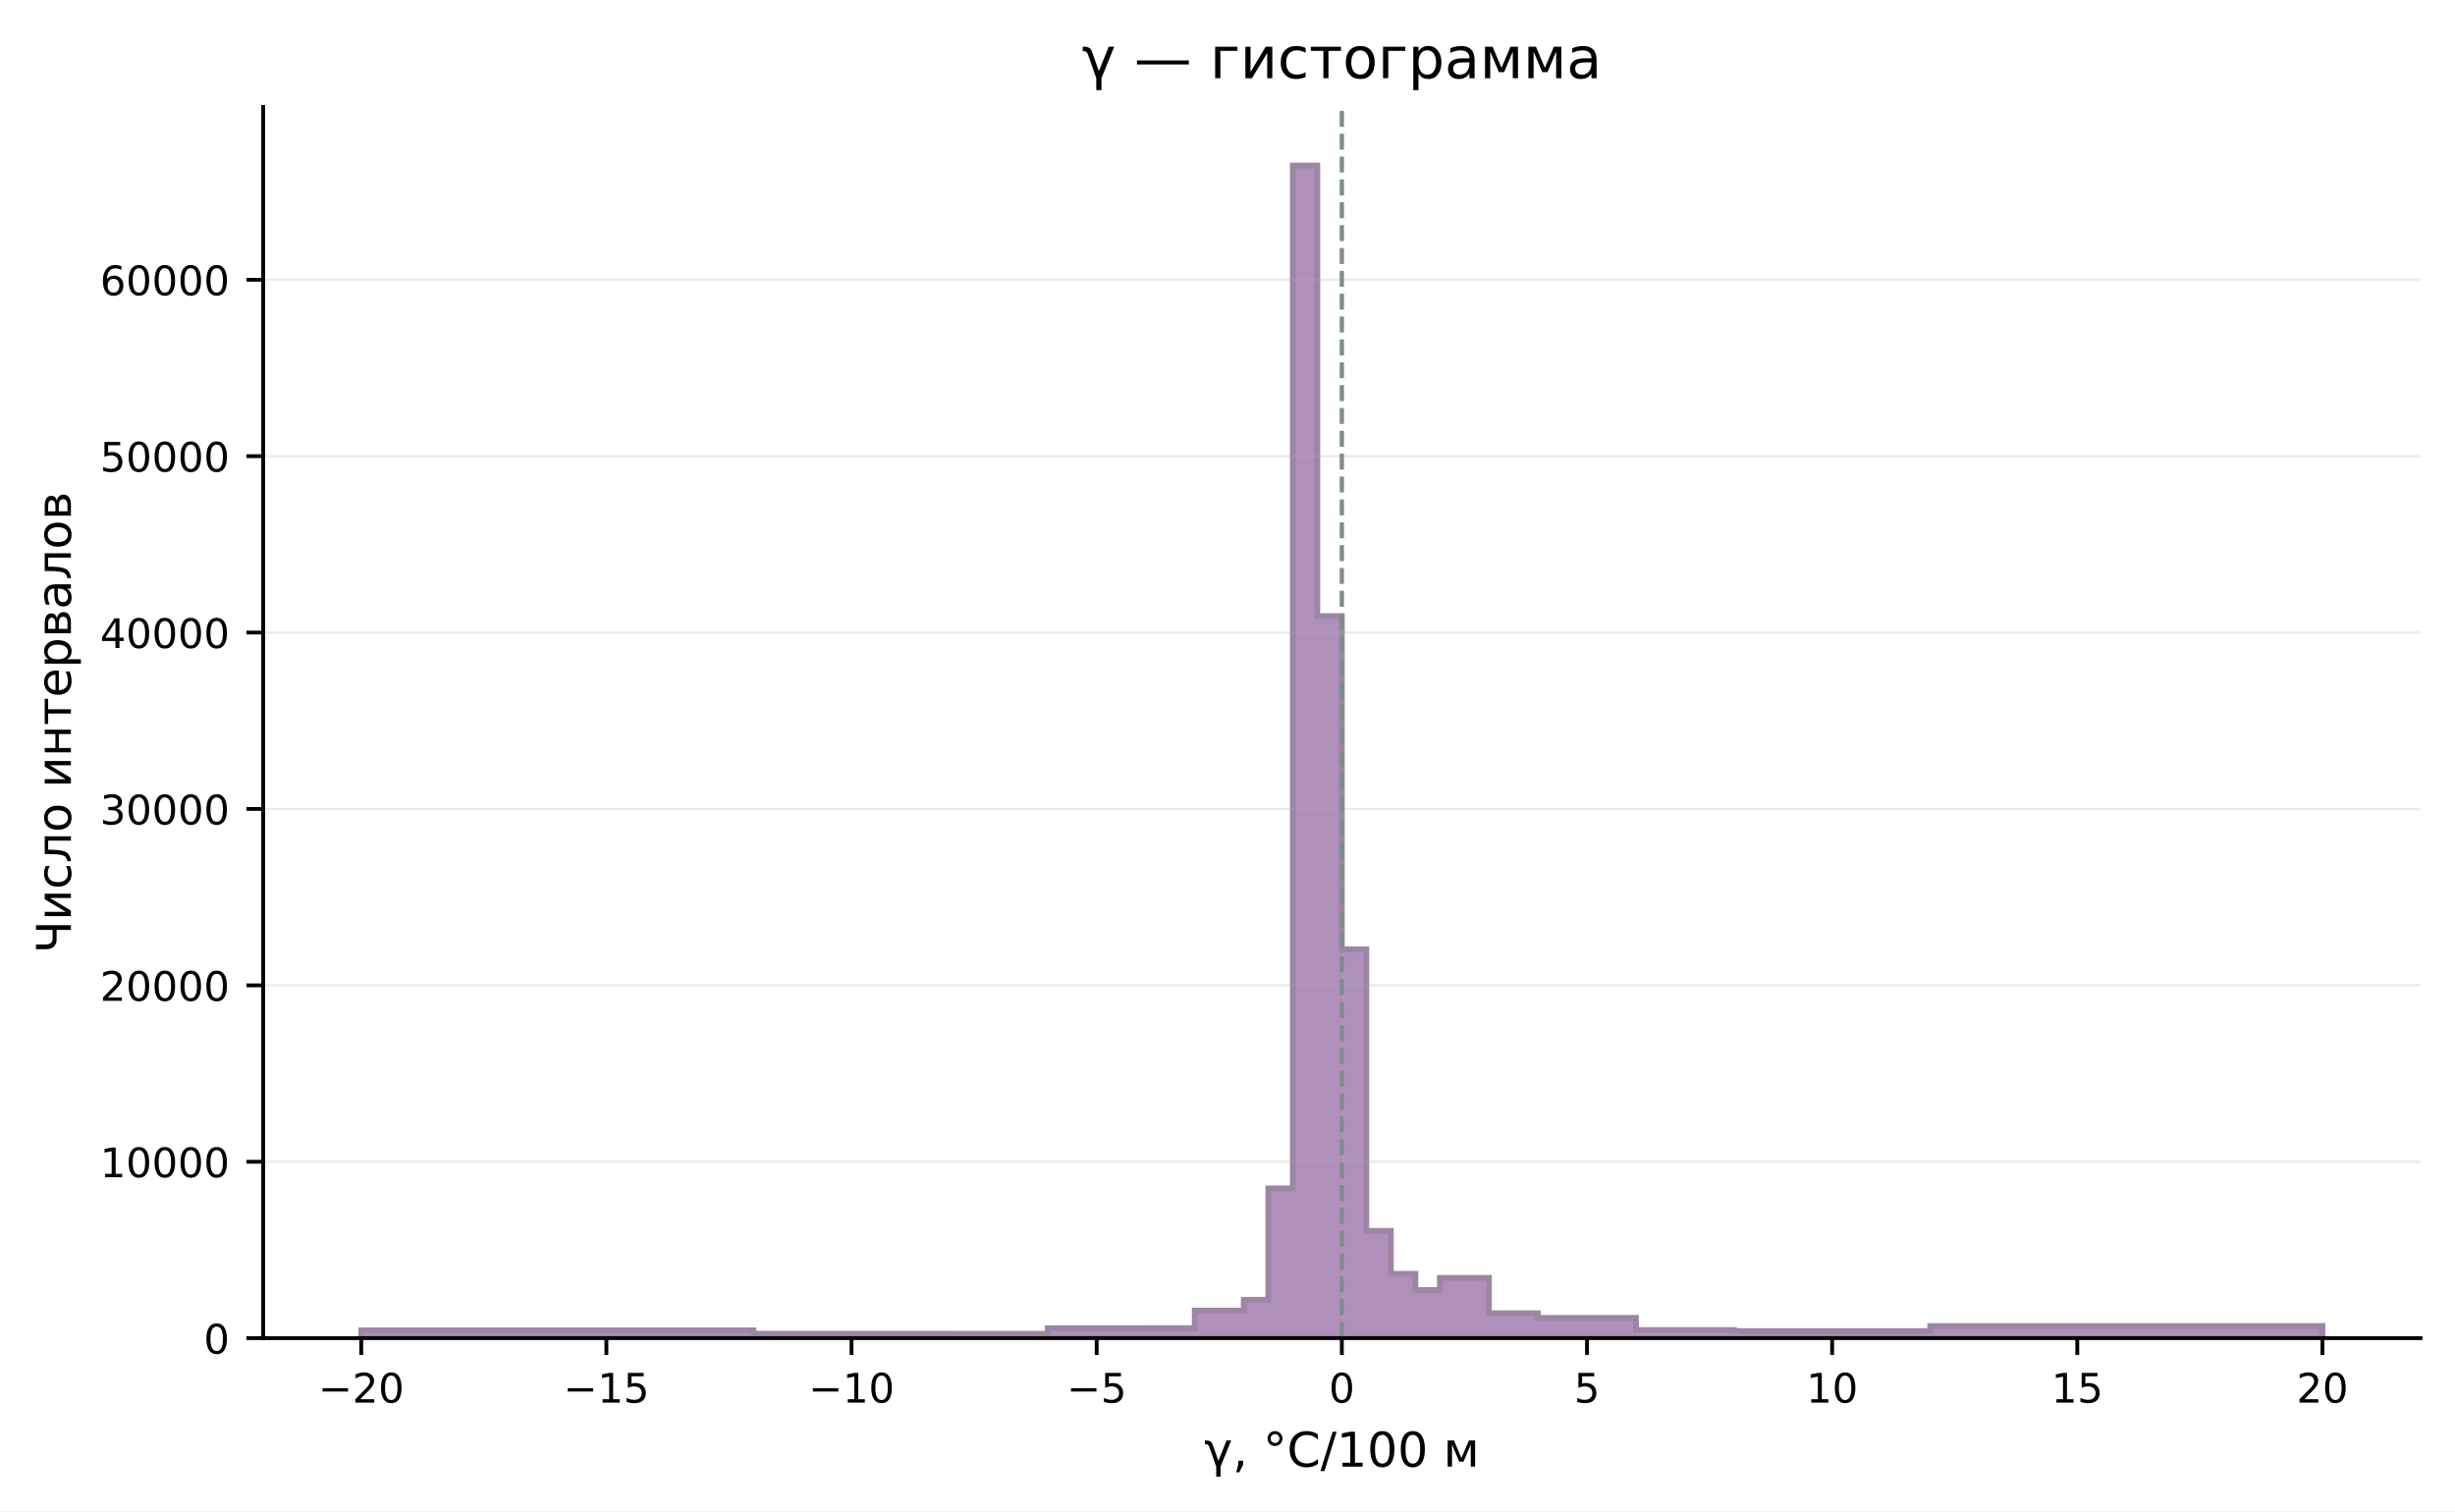
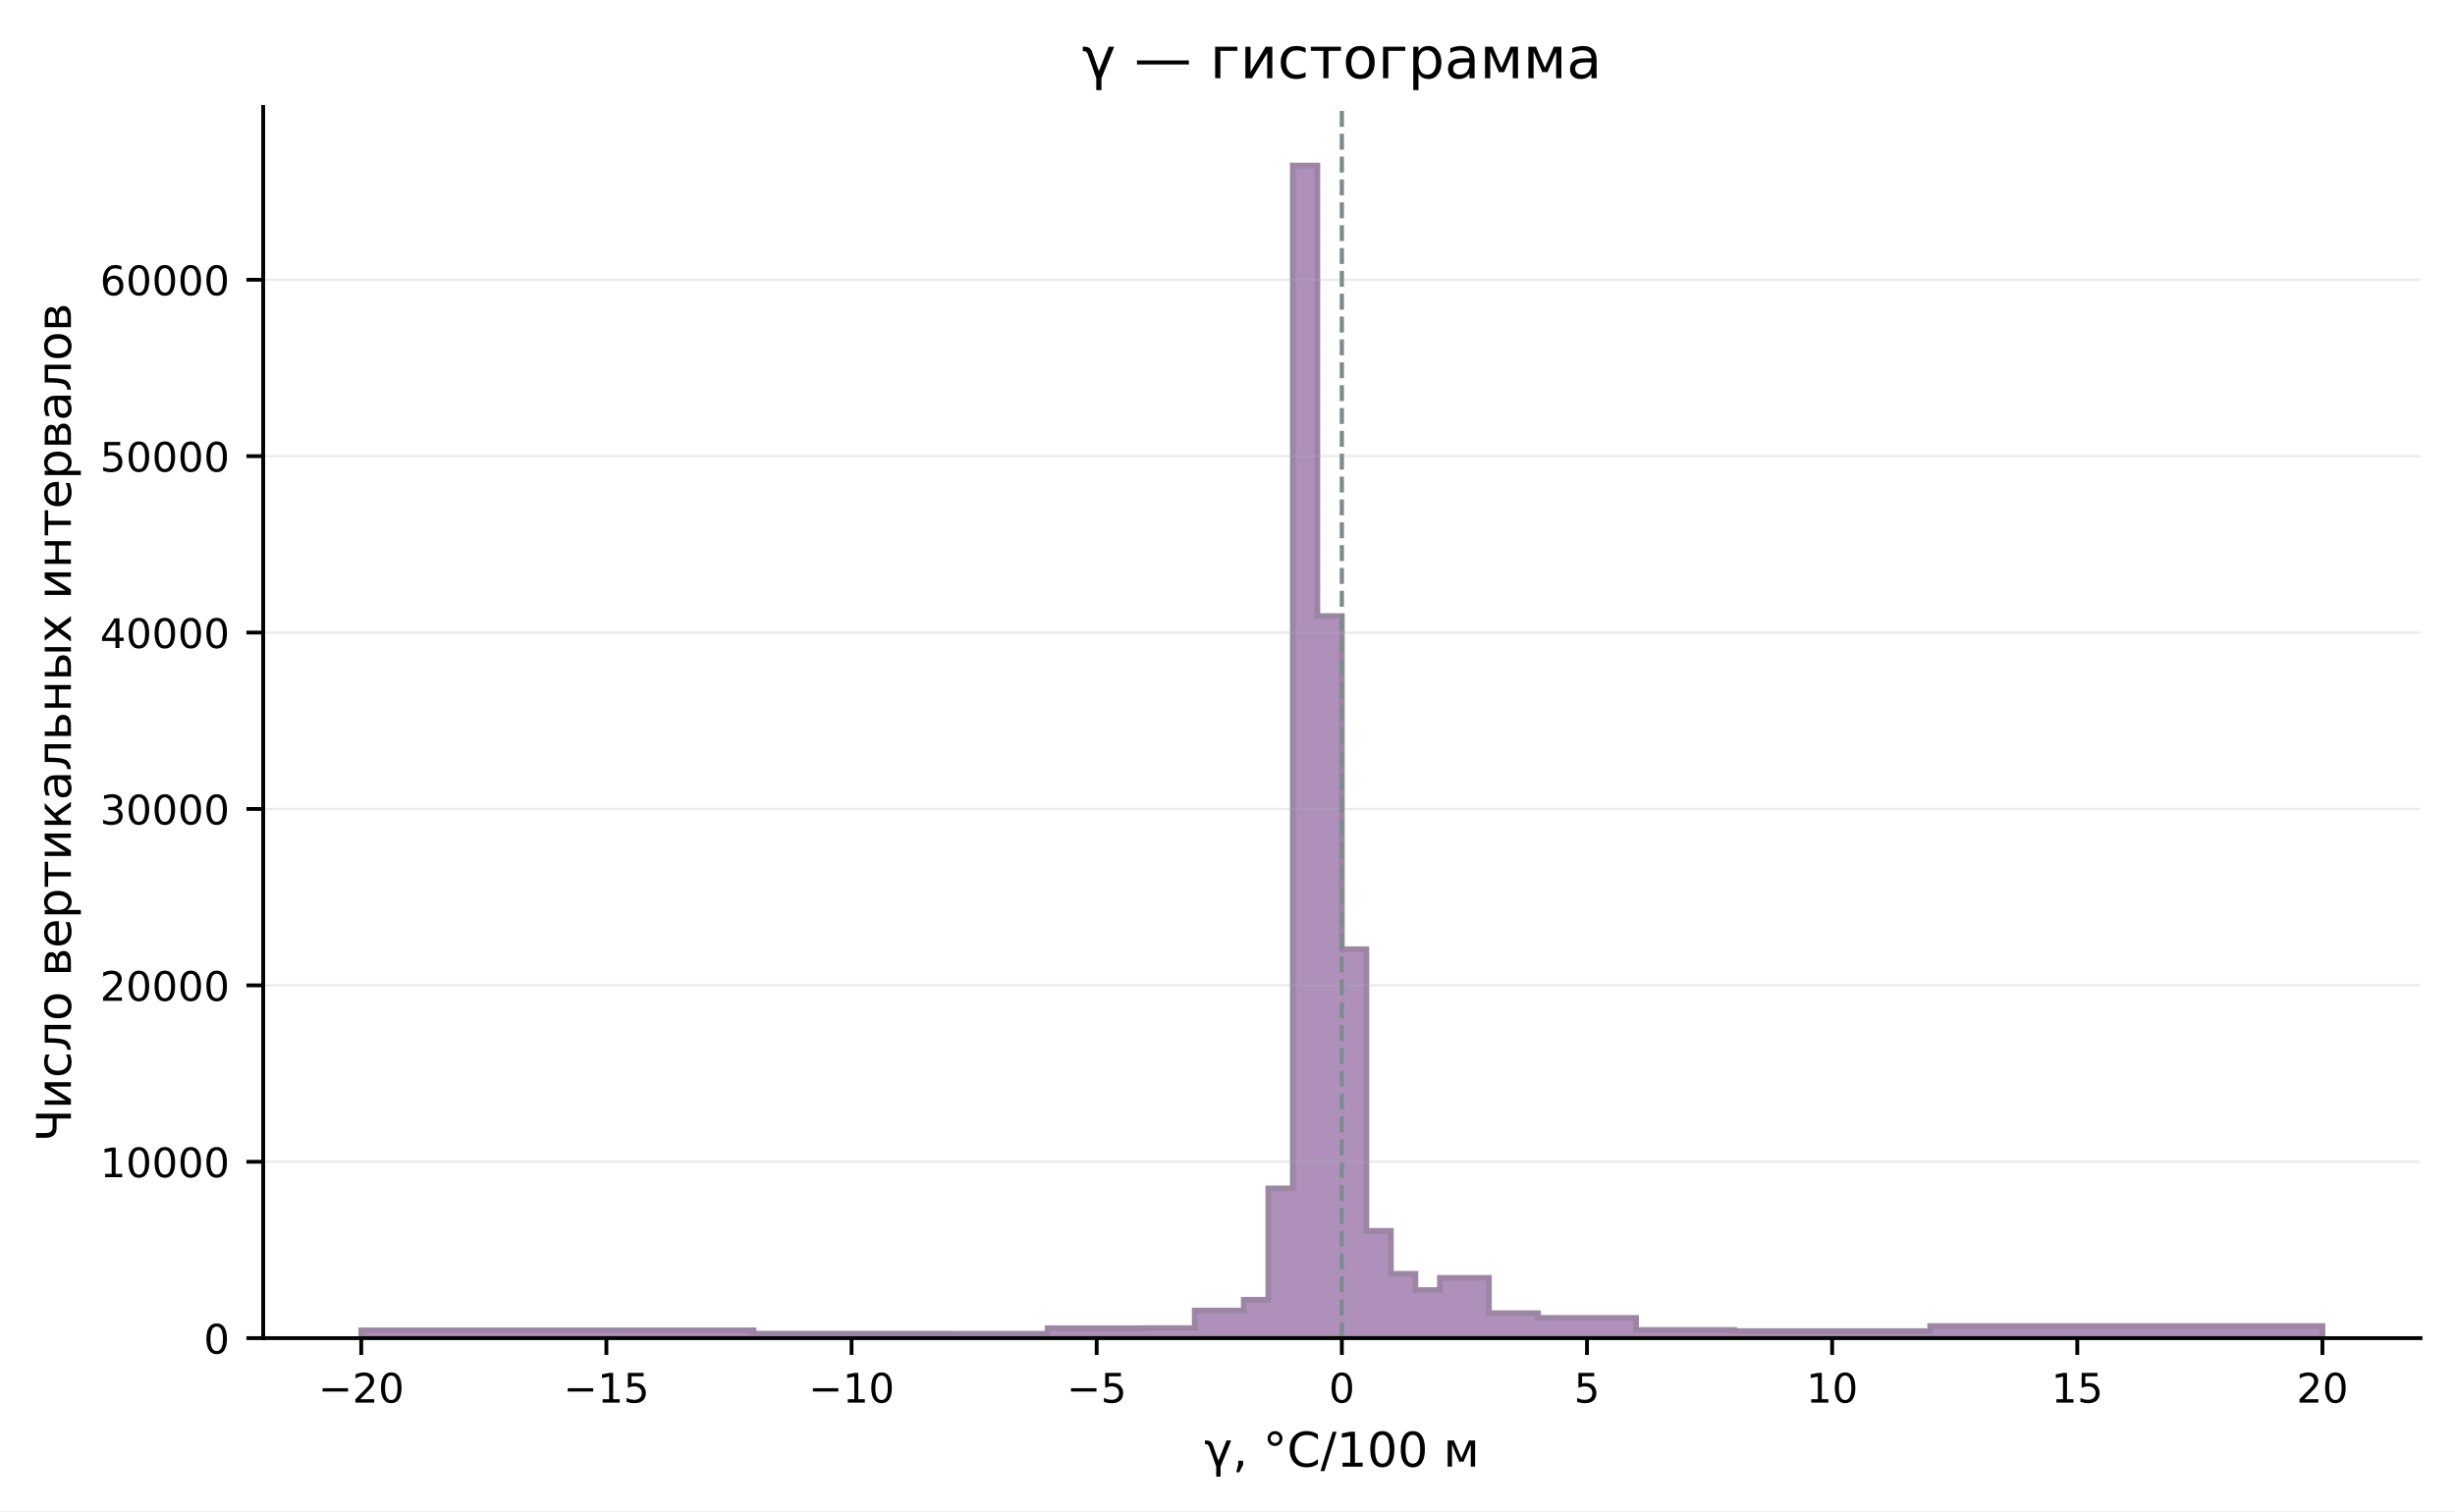
<svg xmlns="http://www.w3.org/2000/svg" xmlns:xlink="http://www.w3.org/1999/xlink" width="512.279pt" height="315.383pt" viewBox="0 0 512.279 315.383" version="1.1">
  <defs>
    <style type="text/css">*{stroke-linejoin: round; stroke-linecap: butt}</style>
  </defs>
  <g id="figure_1">
    <g id="patch_1">
      <path d="M 0 315.383  L 512.279 315.383  L 512.279 0  L 0 0  z " style="fill: #ffffff" />
    </g>
    <g id="axes_1">
      <g id="patch_2">
        <path d="M 54.919 279.278  L 505.079 279.278  L 505.079 22.318  L 54.919 22.318  z " style="fill: #ffffff" />
      </g>
      <g id="patch_3">
-         <path d="M 75.381 279.278  L 75.381 277.651  L 157.228 277.651  L 157.228 278.347  L 198.151 278.347  L 198.151 278.369  L 218.613 278.369  L 218.613 277.209  L 239.075 277.209  L 239.075 277.187  L 249.306 277.187  L 249.306 273.516  L 259.537 273.516  L 259.537 271.271  L 264.652 271.271  L 264.652 248.029  L 269.768 248.029  L 269.768 34.554  L 274.883 34.554  L 274.883 128.581  L 279.999 128.581  L 279.999 198.111  L 285.114 198.111  L 285.114 256.898  L 290.23 256.898  L 290.23 265.855  L 295.345 265.855  L 295.345 269.242  L 300.461 269.242  L 300.461 266.698  L 310.691 266.698  L 310.691 274.076  L 320.922 274.076  L 320.922 275.055  L 341.384 275.055  L 341.384 277.581  L 361.846 277.581  L 361.846 277.806  L 402.77 277.806  L 402.77 276.749  L 484.617 276.749  L 484.617 279.278  L 402.77 279.278  L 402.77 279.278  L 361.846 279.278  L 361.846 279.278  L 341.384 279.278  L 341.384 279.278  L 320.922 279.278  L 320.922 279.278  L 310.691 279.278  L 310.691 279.278  L 300.461 279.278  L 300.461 279.278  L 295.345 279.278  L 295.345 279.278  L 290.23 279.278  L 290.23 279.278  L 285.114 279.278  L 285.114 279.278  L 279.999 279.278  L 279.999 279.278  L 274.883 279.278  L 274.883 279.278  L 269.768 279.278  L 269.768 279.278  L 264.652 279.278  L 264.652 279.278  L 259.537 279.278  L 259.537 279.278  L 249.306 279.278  L 249.306 279.278  L 239.075 279.278  L 239.075 279.278  L 218.613 279.278  L 218.613 279.278  L 198.151 279.278  L 198.151 279.278  L 157.228 279.278  L 157.228 279.278  z " clip-path="url(#p75db12854a)" style="fill: #6c3483; opacity: 0.55; stroke: #4a235a; stroke-width: 1.2; stroke-linejoin: miter" />
+         <path d="M 75.381 279.278  L 75.381 277.651  L 157.228 277.651  L 157.228 278.347  L 198.151 278.347  L 198.151 278.369  L 218.613 278.369  L 218.613 277.209  L 239.075 277.209  L 239.075 277.187  L 249.306 277.187  L 249.306 273.516  L 259.537 273.516  L 259.537 271.271  L 264.652 271.271  L 264.652 248.029  L 269.768 248.029  L 269.768 34.554  L 274.883 34.554  L 274.883 128.581  L 279.999 128.581  L 279.999 198.111  L 285.114 198.111  L 285.114 256.898  L 290.23 256.898  L 290.23 265.855  L 295.345 265.855  L 295.345 269.242  L 300.461 269.242  L 300.461 266.698  L 310.691 266.698  L 310.691 274.076  L 320.922 274.076  L 320.922 275.055  L 341.384 275.055  L 341.384 277.581  L 361.846 277.581  L 361.846 277.806  L 402.77 277.806  L 402.77 276.749  L 484.617 276.749  L 484.617 279.278  L 402.77 279.278  L 402.77 279.278  L 361.846 279.278  L 361.846 279.278  L 341.384 279.278  L 341.384 279.278  L 320.922 279.278  L 320.922 279.278  L 310.691 279.278  L 310.691 279.278  L 300.461 279.278  L 300.461 279.278  L 295.345 279.278  L 295.345 279.278  L 290.23 279.278  L 290.23 279.278  L 285.114 279.278  L 285.114 279.278  L 279.999 279.278  L 279.999 279.278  L 274.883 279.278  L 274.883 279.278  L 269.768 279.278  L 269.768 279.278  L 264.652 279.278  L 264.652 279.278  L 259.537 279.278  L 259.537 279.278  L 249.306 279.278  L 249.306 279.278  L 239.075 279.278  L 239.075 279.278  L 218.613 279.278  L 218.613 279.278  L 198.151 279.278  L 198.151 279.278  L 157.228 279.278  L 157.228 279.278  z " clip-path="url(#p9822f572fb)" style="fill: #6c3483; opacity: 0.55; stroke: #4a235a; stroke-width: 1.2; stroke-linejoin: miter" />
      </g>
      <g id="matplotlib.axis_1">
        <g id="xtick_1">
          <g id="line2d_1">
            <defs>
-               <path id="m316370dff9" d="M 0 0  L 0 3.5  " style="stroke: #000000; stroke-width: 0.8" />
+               <path id="m24bdd0ffe6" d="M 0 0  L 0 3.5  " style="stroke: #000000; stroke-width: 0.8" />
            </defs>
            <g>
-               <use xlink:href="#m316370dff9" x="75.381" y="279.278" style="stroke: #000000; stroke-width: 0.8" />
+               <use xlink:href="#m24bdd0ffe6" x="75.381" y="279.278" style="stroke: #000000; stroke-width: 0.8" />
            </g>
          </g>
          <g id="text_1">
            <g transform="translate(66.41108 292.7368) scale(0.085 -0.085)">
              <defs>
                <path id="DejaVuSans-2212" d="M 678 2272  L 4684 2272  L 4684 1741  L 678 1741  L 678 2272  z " transform="scale(0.015625)" />
                <path id="DejaVuSans-32" d="M 1228 531  L 3431 531  L 3431 0  L 469 0  L 469 531  Q 828 903 1448 1529  Q 2069 2156 2228 2338  Q 2531 2678 2651 2914  Q 2772 3150 2772 3378  Q 2772 3750 2511 3984  Q 2250 4219 1831 4219  Q 1534 4219 1204 4116  Q 875 4013 500 3803  L 500 4441  Q 881 4594 1212 4672  Q 1544 4750 1819 4750  Q 2544 4750 2975 4387  Q 3406 4025 3406 3419  Q 3406 3131 3298 2873  Q 3191 2616 2906 2266  Q 2828 2175 2409 1742  Q 1991 1309 1228 531  z " transform="scale(0.015625)" />
                <path id="DejaVuSans-30" d="M 2034 4250  Q 1547 4250 1301 3770  Q 1056 3291 1056 2328  Q 1056 1369 1301 889  Q 1547 409 2034 409  Q 2525 409 2770 889  Q 3016 1369 3016 2328  Q 3016 3291 2770 3770  Q 2525 4250 2034 4250  z M 2034 4750  Q 2819 4750 3233 4129  Q 3647 3509 3647 2328  Q 3647 1150 3233 529  Q 2819 -91 2034 -91  Q 1250 -91 836 529  Q 422 1150 422 2328  Q 422 3509 836 4129  Q 1250 4750 2034 4750  z " transform="scale(0.015625)" />
              </defs>
              <use xlink:href="#DejaVuSans-2212" />
              <use xlink:href="#DejaVuSans-32" transform="translate(83.78906 0)" />
              <use xlink:href="#DejaVuSans-30" transform="translate(147.4121 0)" />
            </g>
          </g>
        </g>
        <g id="xtick_2">
          <g id="line2d_2">
            <g>
-               <use xlink:href="#m316370dff9" x="126.535" y="279.278" style="stroke: #000000; stroke-width: 0.8" />
+               <use xlink:href="#m24bdd0ffe6" x="126.535" y="279.278" style="stroke: #000000; stroke-width: 0.8" />
            </g>
          </g>
          <g id="text_2">
            <g transform="translate(117.5656 292.7368) scale(0.085 -0.085)">
              <defs>
                <path id="DejaVuSans-31" d="M 794 531  L 1825 531  L 1825 4091  L 703 3866  L 703 4441  L 1819 4666  L 2450 4666  L 2450 531  L 3481 531  L 3481 0  L 794 0  L 794 531  z " transform="scale(0.015625)" />
                <path id="DejaVuSans-35" d="M 691 4666  L 3169 4666  L 3169 4134  L 1269 4134  L 1269 2991  Q 1406 3038 1543 3061  Q 1681 3084 1819 3084  Q 2600 3084 3056 2656  Q 3513 2228 3513 1497  Q 3513 744 3044 326  Q 2575 -91 1722 -91  Q 1428 -91 1123 -41  Q 819 9 494 109  L 494 744  Q 775 591 1075 516  Q 1375 441 1709 441  Q 2250 441 2565 725  Q 2881 1009 2881 1497  Q 2881 1984 2565 2268  Q 2250 2553 1709 2553  Q 1456 2553 1204 2497  Q 953 2441 691 2322  L 691 4666  z " transform="scale(0.015625)" />
              </defs>
              <use xlink:href="#DejaVuSans-2212" />
              <use xlink:href="#DejaVuSans-31" transform="translate(83.78906 0)" />
              <use xlink:href="#DejaVuSans-35" transform="translate(147.4121 0)" />
            </g>
          </g>
        </g>
        <g id="xtick_3">
          <g id="line2d_3">
            <g>
-               <use xlink:href="#m316370dff9" x="177.69" y="279.278" style="stroke: #000000; stroke-width: 0.8" />
+               <use xlink:href="#m24bdd0ffe6" x="177.69" y="279.278" style="stroke: #000000; stroke-width: 0.8" />
            </g>
          </g>
          <g id="text_3">
            <g transform="translate(168.7202 292.7368) scale(0.085 -0.085)">
              <use xlink:href="#DejaVuSans-2212" />
              <use xlink:href="#DejaVuSans-31" transform="translate(83.78906 0)" />
              <use xlink:href="#DejaVuSans-30" transform="translate(147.4121 0)" />
            </g>
          </g>
        </g>
        <g id="xtick_4">
          <g id="line2d_4">
            <g>
-               <use xlink:href="#m316370dff9" x="228.844" y="279.278" style="stroke: #000000; stroke-width: 0.8" />
+               <use xlink:href="#m24bdd0ffe6" x="228.844" y="279.278" style="stroke: #000000; stroke-width: 0.8" />
            </g>
          </g>
          <g id="text_4">
            <g transform="translate(222.5788 292.7368) scale(0.085 -0.085)">
              <use xlink:href="#DejaVuSans-2212" />
              <use xlink:href="#DejaVuSans-35" transform="translate(83.78906 0)" />
            </g>
          </g>
        </g>
        <g id="xtick_5">
          <g id="line2d_5">
            <g>
-               <use xlink:href="#m316370dff9" x="279.999" y="279.278" style="stroke: #000000; stroke-width: 0.8" />
+               <use xlink:href="#m24bdd0ffe6" x="279.999" y="279.278" style="stroke: #000000; stroke-width: 0.8" />
            </g>
          </g>
          <g id="text_5">
            <g transform="translate(277.2947 292.7368) scale(0.085 -0.085)">
              <use xlink:href="#DejaVuSans-30" />
            </g>
          </g>
        </g>
        <g id="xtick_6">
          <g id="line2d_6">
            <g>
-               <use xlink:href="#m316370dff9" x="331.153" y="279.278" style="stroke: #000000; stroke-width: 0.8" />
+               <use xlink:href="#m24bdd0ffe6" x="331.153" y="279.278" style="stroke: #000000; stroke-width: 0.8" />
            </g>
          </g>
          <g id="text_6">
            <g transform="translate(328.4492 292.7368) scale(0.085 -0.085)">
              <use xlink:href="#DejaVuSans-35" />
            </g>
          </g>
        </g>
        <g id="xtick_7">
          <g id="line2d_7">
            <g>
-               <use xlink:href="#m316370dff9" x="382.308" y="279.278" style="stroke: #000000; stroke-width: 0.8" />
+               <use xlink:href="#m24bdd0ffe6" x="382.308" y="279.278" style="stroke: #000000; stroke-width: 0.8" />
            </g>
          </g>
          <g id="text_7">
            <g transform="translate(376.8997 292.7368) scale(0.085 -0.085)">
              <use xlink:href="#DejaVuSans-31" />
              <use xlink:href="#DejaVuSans-30" transform="translate(63.62305 0)" />
            </g>
          </g>
        </g>
        <g id="xtick_8">
          <g id="line2d_8">
            <g>
-               <use xlink:href="#m316370dff9" x="433.462" y="279.278" style="stroke: #000000; stroke-width: 0.8" />
+               <use xlink:href="#m24bdd0ffe6" x="433.462" y="279.278" style="stroke: #000000; stroke-width: 0.8" />
            </g>
          </g>
          <g id="text_8">
            <g transform="translate(428.0543 292.7368) scale(0.085 -0.085)">
              <use xlink:href="#DejaVuSans-31" />
              <use xlink:href="#DejaVuSans-35" transform="translate(63.62305 0)" />
            </g>
          </g>
        </g>
        <g id="xtick_9">
          <g id="line2d_9">
            <g>
-               <use xlink:href="#m316370dff9" x="484.617" y="279.278" style="stroke: #000000; stroke-width: 0.8" />
+               <use xlink:href="#m24bdd0ffe6" x="484.617" y="279.278" style="stroke: #000000; stroke-width: 0.8" />
            </g>
          </g>
          <g id="text_9">
            <g transform="translate(479.2088 292.7368) scale(0.085 -0.085)">
              <use xlink:href="#DejaVuSans-32" />
              <use xlink:href="#DejaVuSans-30" transform="translate(63.62305 0)" />
            </g>
          </g>
        </g>
        <g id="text_10">
          <g transform="translate(251.2808 306.103) scale(0.1 -0.1)">
            <defs>
              <path id="DejaVuSans-3b3" d="M 1128 2950  L 1894 788  L 2988 3500  L 3597 3500  L 2181 0  L 2181 -1331  L 1606 -1331  L 1606 0  L 688 2613  Q 550 3006 253 3006  L 100 3006  L 100 3500  L 319 3500  Q 934 3500 1128 2950  z " transform="scale(0.015625)" />
              <path id="DejaVuSans-2c" d="M 750 794  L 1409 794  L 1409 256  L 897 -744  L 494 -744  L 750 256  L 750 794  z " transform="scale(0.015625)" />
              <path id="DejaVuSans-20" transform="scale(0.015625)" />
              <path id="DejaVuSans-b0" d="M 1600 4347  Q 1350 4347 1178 4173  Q 1006 4000 1006 3750  Q 1006 3503 1178 3333  Q 1350 3163 1600 3163  Q 1850 3163 2022 3333  Q 2194 3503 2194 3750  Q 2194 3997 2020 4172  Q 1847 4347 1600 4347  z M 1600 4750  Q 1800 4750 1984 4673  Q 2169 4597 2303 4453  Q 2447 4313 2519 4134  Q 2591 3956 2591 3750  Q 2591 3338 2302 3052  Q 2013 2766 1594 2766  Q 1172 2766 890 3047  Q 609 3328 609 3750  Q 609 4169 896 4459  Q 1184 4750 1600 4750  z " transform="scale(0.015625)" />
              <path id="DejaVuSans-43" d="M 4122 4306  L 4122 3641  Q 3803 3938 3442 4084  Q 3081 4231 2675 4231  Q 1875 4231 1450 3742  Q 1025 3253 1025 2328  Q 1025 1406 1450 917  Q 1875 428 2675 428  Q 3081 428 3442 575  Q 3803 722 4122 1019  L 4122 359  Q 3791 134 3420 21  Q 3050 -91 2638 -91  Q 1578 -91 968 557  Q 359 1206 359 2328  Q 359 3453 968 4101  Q 1578 4750 2638 4750  Q 3056 4750 3426 4639  Q 3797 4528 4122 4306  z " transform="scale(0.015625)" />
              <path id="DejaVuSans-2f" d="M 1625 4666  L 2156 4666  L 531 -594  L 0 -594  L 1625 4666  z " transform="scale(0.015625)" />
              <path id="DejaVuSans-43c" d="M 581 3500  L 1422 3500  L 2416 1156  L 3413 3500  L 4247 3500  L 4247 0  L 3669 0  L 3669 2950  L 2703 672  L 2128 672  L 1159 2950  L 1159 0  L 581 0  L 581 3500  z " transform="scale(0.015625)" />
            </defs>
            <use xlink:href="#DejaVuSans-3b3" />
            <use xlink:href="#DejaVuSans-2c" transform="translate(59.17969 0)" />
            <use xlink:href="#DejaVuSans-20" transform="translate(90.9668 0)" />
            <use xlink:href="#DejaVuSans-b0" transform="translate(122.7539 0)" />
            <use xlink:href="#DejaVuSans-43" transform="translate(172.7539 0)" />
            <use xlink:href="#DejaVuSans-2f" transform="translate(242.5781 0)" />
            <use xlink:href="#DejaVuSans-31" transform="translate(276.2695 0)" />
            <use xlink:href="#DejaVuSans-30" transform="translate(339.8926 0)" />
            <use xlink:href="#DejaVuSans-30" transform="translate(403.5156 0)" />
            <use xlink:href="#DejaVuSans-20" transform="translate(467.1387 0)" />
            <use xlink:href="#DejaVuSans-43c" transform="translate(498.9258 0)" />
          </g>
        </g>
      </g>
      <g id="matplotlib.axis_2">
        <g id="ytick_1">
          <g id="line2d_10">
-             <path d="M 54.919 279.278  L 505.079 279.278  " clip-path="url(#p75db12854a)" style="fill: none; stroke: #b0b0b0; stroke-opacity: 0.25; stroke-width: 0.5; stroke-linecap: square" />
+             <path d="M 54.919 279.278  L 505.079 279.278  " clip-path="url(#p9822f572fb)" style="fill: none; stroke: #b0b0b0; stroke-opacity: 0.25; stroke-width: 0.5; stroke-linecap: square" />
          </g>
          <g id="line2d_11">
            <defs>
-               <path id="m73fa9cc5a4" d="M 0 0  L -3.5 0  " style="stroke: #000000; stroke-width: 0.8" />
+               <path id="m102655f205" d="M 0 0  L -3.5 0  " style="stroke: #000000; stroke-width: 0.8" />
            </defs>
            <g>
-               <use xlink:href="#m73fa9cc5a4" x="54.919" y="279.278" style="stroke: #000000; stroke-width: 0.8" />
+               <use xlink:href="#m102655f205" x="54.919" y="279.278" style="stroke: #000000; stroke-width: 0.8" />
            </g>
          </g>
          <g id="text_11">
            <g transform="translate(42.51062 282.5075) scale(0.085 -0.085)">
              <use xlink:href="#DejaVuSans-30" />
            </g>
          </g>
        </g>
        <g id="ytick_2">
          <g id="line2d_12">
-             <path d="M 54.919 242.463  L 505.079 242.463  " clip-path="url(#p75db12854a)" style="fill: none; stroke: #b0b0b0; stroke-opacity: 0.25; stroke-width: 0.5; stroke-linecap: square" />
+             <path d="M 54.919 242.463  L 505.079 242.463  " clip-path="url(#p9822f572fb)" style="fill: none; stroke: #b0b0b0; stroke-opacity: 0.25; stroke-width: 0.5; stroke-linecap: square" />
          </g>
          <g id="line2d_13">
            <g>
-               <use xlink:href="#m73fa9cc5a4" x="54.919" y="242.463" style="stroke: #000000; stroke-width: 0.8" />
+               <use xlink:href="#m102655f205" x="54.919" y="242.463" style="stroke: #000000; stroke-width: 0.8" />
            </g>
          </g>
          <g id="text_12">
            <g transform="translate(20.87813 245.6919) scale(0.085 -0.085)">
              <use xlink:href="#DejaVuSans-31" />
              <use xlink:href="#DejaVuSans-30" transform="translate(63.62305 0)" />
              <use xlink:href="#DejaVuSans-30" transform="translate(127.2461 0)" />
              <use xlink:href="#DejaVuSans-30" transform="translate(190.8691 0)" />
              <use xlink:href="#DejaVuSans-30" transform="translate(254.4922 0)" />
            </g>
          </g>
        </g>
        <g id="ytick_3">
          <g id="line2d_14">
-             <path d="M 54.919 205.647  L 505.079 205.647  " clip-path="url(#p75db12854a)" style="fill: none; stroke: #b0b0b0; stroke-opacity: 0.25; stroke-width: 0.5; stroke-linecap: square" />
+             <path d="M 54.919 205.647  L 505.079 205.647  " clip-path="url(#p9822f572fb)" style="fill: none; stroke: #b0b0b0; stroke-opacity: 0.25; stroke-width: 0.5; stroke-linecap: square" />
          </g>
          <g id="line2d_15">
            <g>
-               <use xlink:href="#m73fa9cc5a4" x="54.919" y="205.647" style="stroke: #000000; stroke-width: 0.8" />
+               <use xlink:href="#m102655f205" x="54.919" y="205.647" style="stroke: #000000; stroke-width: 0.8" />
            </g>
          </g>
          <g id="text_13">
            <g transform="translate(20.87813 208.8764) scale(0.085 -0.085)">
              <use xlink:href="#DejaVuSans-32" />
              <use xlink:href="#DejaVuSans-30" transform="translate(63.62305 0)" />
              <use xlink:href="#DejaVuSans-30" transform="translate(127.2461 0)" />
              <use xlink:href="#DejaVuSans-30" transform="translate(190.8691 0)" />
              <use xlink:href="#DejaVuSans-30" transform="translate(254.4922 0)" />
            </g>
          </g>
        </g>
        <g id="ytick_4">
          <g id="line2d_16">
-             <path d="M 54.919 168.832  L 505.079 168.832  " clip-path="url(#p75db12854a)" style="fill: none; stroke: #b0b0b0; stroke-opacity: 0.25; stroke-width: 0.5; stroke-linecap: square" />
+             <path d="M 54.919 168.832  L 505.079 168.832  " clip-path="url(#p9822f572fb)" style="fill: none; stroke: #b0b0b0; stroke-opacity: 0.25; stroke-width: 0.5; stroke-linecap: square" />
          </g>
          <g id="line2d_17">
            <g>
-               <use xlink:href="#m73fa9cc5a4" x="54.919" y="168.832" style="stroke: #000000; stroke-width: 0.8" />
+               <use xlink:href="#m102655f205" x="54.919" y="168.832" style="stroke: #000000; stroke-width: 0.8" />
            </g>
          </g>
          <g id="text_14">
            <g transform="translate(20.87813 172.0609) scale(0.085 -0.085)">
              <defs>
                <path id="DejaVuSans-33" d="M 2597 2516  Q 3050 2419 3304 2112  Q 3559 1806 3559 1356  Q 3559 666 3084 287  Q 2609 -91 1734 -91  Q 1441 -91 1130 -33  Q 819 25 488 141  L 488 750  Q 750 597 1062 519  Q 1375 441 1716 441  Q 2309 441 2620 675  Q 2931 909 2931 1356  Q 2931 1769 2642 2001  Q 2353 2234 1838 2234  L 1294 2234  L 1294 2753  L 1863 2753  Q 2328 2753 2575 2939  Q 2822 3125 2822 3475  Q 2822 3834 2567 4026  Q 2313 4219 1838 4219  Q 1578 4219 1281 4162  Q 984 4106 628 3988  L 628 4550  Q 988 4650 1302 4700  Q 1616 4750 1894 4750  Q 2613 4750 3031 4423  Q 3450 4097 3450 3541  Q 3450 3153 3228 2886  Q 3006 2619 2597 2516  z " transform="scale(0.015625)" />
              </defs>
              <use xlink:href="#DejaVuSans-33" />
              <use xlink:href="#DejaVuSans-30" transform="translate(63.62305 0)" />
              <use xlink:href="#DejaVuSans-30" transform="translate(127.2461 0)" />
              <use xlink:href="#DejaVuSans-30" transform="translate(190.8691 0)" />
              <use xlink:href="#DejaVuSans-30" transform="translate(254.4922 0)" />
            </g>
          </g>
        </g>
        <g id="ytick_5">
          <g id="line2d_18">
-             <path d="M 54.919 132.016  L 505.079 132.016  " clip-path="url(#p75db12854a)" style="fill: none; stroke: #b0b0b0; stroke-opacity: 0.25; stroke-width: 0.5; stroke-linecap: square" />
+             <path d="M 54.919 132.016  L 505.079 132.016  " clip-path="url(#p9822f572fb)" style="fill: none; stroke: #b0b0b0; stroke-opacity: 0.25; stroke-width: 0.5; stroke-linecap: square" />
          </g>
          <g id="line2d_19">
            <g>
-               <use xlink:href="#m73fa9cc5a4" x="54.919" y="132.016" style="stroke: #000000; stroke-width: 0.8" />
+               <use xlink:href="#m102655f205" x="54.919" y="132.016" style="stroke: #000000; stroke-width: 0.8" />
            </g>
          </g>
          <g id="text_15">
            <g transform="translate(20.87813 135.2454) scale(0.085 -0.085)">
              <defs>
                <path id="DejaVuSans-34" d="M 2419 4116  L 825 1625  L 2419 1625  L 2419 4116  z M 2253 4666  L 3047 4666  L 3047 1625  L 3713 1625  L 3713 1100  L 3047 1100  L 3047 0  L 2419 0  L 2419 1100  L 313 1100  L 313 1709  L 2253 4666  z " transform="scale(0.015625)" />
              </defs>
              <use xlink:href="#DejaVuSans-34" />
              <use xlink:href="#DejaVuSans-30" transform="translate(63.62305 0)" />
              <use xlink:href="#DejaVuSans-30" transform="translate(127.2461 0)" />
              <use xlink:href="#DejaVuSans-30" transform="translate(190.8691 0)" />
              <use xlink:href="#DejaVuSans-30" transform="translate(254.4922 0)" />
            </g>
          </g>
        </g>
        <g id="ytick_6">
          <g id="line2d_20">
-             <path d="M 54.919 95.201  L 505.079 95.201  " clip-path="url(#p75db12854a)" style="fill: none; stroke: #b0b0b0; stroke-opacity: 0.25; stroke-width: 0.5; stroke-linecap: square" />
+             <path d="M 54.919 95.201  L 505.079 95.201  " clip-path="url(#p9822f572fb)" style="fill: none; stroke: #b0b0b0; stroke-opacity: 0.25; stroke-width: 0.5; stroke-linecap: square" />
          </g>
          <g id="line2d_21">
            <g>
-               <use xlink:href="#m73fa9cc5a4" x="54.919" y="95.201" style="stroke: #000000; stroke-width: 0.8" />
+               <use xlink:href="#m102655f205" x="54.919" y="95.201" style="stroke: #000000; stroke-width: 0.8" />
            </g>
          </g>
          <g id="text_16">
            <g transform="translate(20.87813 98.42986) scale(0.085 -0.085)">
              <use xlink:href="#DejaVuSans-35" />
              <use xlink:href="#DejaVuSans-30" transform="translate(63.62305 0)" />
              <use xlink:href="#DejaVuSans-30" transform="translate(127.2461 0)" />
              <use xlink:href="#DejaVuSans-30" transform="translate(190.8691 0)" />
              <use xlink:href="#DejaVuSans-30" transform="translate(254.4922 0)" />
            </g>
          </g>
        </g>
        <g id="ytick_7">
          <g id="line2d_22">
-             <path d="M 54.919 58.385  L 505.079 58.385  " clip-path="url(#p75db12854a)" style="fill: none; stroke: #b0b0b0; stroke-opacity: 0.25; stroke-width: 0.5; stroke-linecap: square" />
+             <path d="M 54.919 58.385  L 505.079 58.385  " clip-path="url(#p9822f572fb)" style="fill: none; stroke: #b0b0b0; stroke-opacity: 0.25; stroke-width: 0.5; stroke-linecap: square" />
          </g>
          <g id="line2d_23">
            <g>
-               <use xlink:href="#m73fa9cc5a4" x="54.919" y="58.385" style="stroke: #000000; stroke-width: 0.8" />
+               <use xlink:href="#m102655f205" x="54.919" y="58.385" style="stroke: #000000; stroke-width: 0.8" />
            </g>
          </g>
          <g id="text_17">
            <g transform="translate(20.87813 61.61434) scale(0.085 -0.085)">
              <defs>
                <path id="DejaVuSans-36" d="M 2113 2584  Q 1688 2584 1439 2293  Q 1191 2003 1191 1497  Q 1191 994 1439 701  Q 1688 409 2113 409  Q 2538 409 2786 701  Q 3034 994 3034 1497  Q 3034 2003 2786 2293  Q 2538 2584 2113 2584  z M 3366 4563  L 3366 3988  Q 3128 4100 2886 4159  Q 2644 4219 2406 4219  Q 1781 4219 1451 3797  Q 1122 3375 1075 2522  Q 1259 2794 1537 2939  Q 1816 3084 2150 3084  Q 2853 3084 3261 2657  Q 3669 2231 3669 1497  Q 3669 778 3244 343  Q 2819 -91 2113 -91  Q 1303 -91 875 529  Q 447 1150 447 2328  Q 447 3434 972 4092  Q 1497 4750 2381 4750  Q 2619 4750 2861 4703  Q 3103 4656 3366 4563  z " transform="scale(0.015625)" />
              </defs>
              <use xlink:href="#DejaVuSans-36" />
              <use xlink:href="#DejaVuSans-30" transform="translate(63.62305 0)" />
              <use xlink:href="#DejaVuSans-30" transform="translate(127.2461 0)" />
              <use xlink:href="#DejaVuSans-30" transform="translate(190.8691 0)" />
              <use xlink:href="#DejaVuSans-30" transform="translate(254.4922 0)" />
            </g>
          </g>
        </g>
        <g id="text_18">
-           <g transform="translate(14.79844 198.9638) rotate(-90) scale(0.1 -0.1)">
+           <g transform="translate(14.79844 238.3153) rotate(-90) scale(0.1 -0.1)">
            <defs>
              <path id="DejaVuSans-427" d="M 3125 0  L 3125 1913  L 1822 1913  Q 1241 1913 894 2277  Q 547 2641 547 3384  L 547 4666  L 1175 4666  L 1175 3434  Q 1175 2938 1369 2691  Q 1563 2444 1950 2444  L 3125 2444  L 3125 4666  L 3759 4666  L 3759 0  L 3125 0  z " transform="scale(0.015625)" />
              <path id="DejaVuSans-438" d="M 3578 3500  L 3578 0  L 3006 0  L 3006 2809  L 1319 0  L 581 0  L 581 3500  L 1153 3500  L 1153 697  L 2838 3500  L 3578 3500  z " transform="scale(0.015625)" />
              <path id="DejaVuSans-441" d="M 3122 3366  L 3122 2828  Q 2878 2963 2633 3030  Q 2388 3097 2138 3097  Q 1578 3097 1268 2742  Q 959 2388 959 1747  Q 959 1106 1268 751  Q 1578 397 2138 397  Q 2388 397 2633 464  Q 2878 531 3122 666  L 3122 134  Q 2881 22 2623 -34  Q 2366 -91 2075 -91  Q 1284 -91 818 406  Q 353 903 353 1747  Q 353 2603 823 3093  Q 1294 3584 2113 3584  Q 2378 3584 2631 3529  Q 2884 3475 3122 3366  z " transform="scale(0.015625)" />
              <path id="DejaVuSans-43b" d="M 238 0  L 238 478  Q 806 566 981 959  Q 1194 1513 1194 2928  L 1194 3500  L 3559 3500  L 3559 0  L 2984 0  L 2984 3041  L 1769 3041  L 1769 2694  Q 1769 1344 1494 738  Q 1200 91 238 0  z " transform="scale(0.015625)" />
              <path id="DejaVuSans-43e" d="M 1959 3097  Q 1497 3097 1228 2736  Q 959 2375 959 1747  Q 959 1119 1226 758  Q 1494 397 1959 397  Q 2419 397 2687 759  Q 2956 1122 2956 1747  Q 2956 2369 2687 2733  Q 2419 3097 1959 3097  z M 1959 3584  Q 2709 3584 3137 3096  Q 3566 2609 3566 1747  Q 3566 888 3137 398  Q 2709 -91 1959 -91  Q 1206 -91 779 398  Q 353 888 353 1747  Q 353 2609 779 3096  Q 1206 3584 1959 3584  z " transform="scale(0.015625)" />
-               <path id="DejaVuSans-43d" d="M 581 3500  L 1159 3500  L 1159 2072  L 3025 2072  L 3025 3500  L 3603 3500  L 3603 0  L 3025 0  L 3025 1613  L 1159 1613  L 1159 0  L 581 0  L 581 3500  z " transform="scale(0.015625)" />
-               <path id="DejaVuSans-442" d="M 188 3500  L 3541 3500  L 3541 3041  L 2147 3041  L 2147 0  L 1581 0  L 1581 3041  L 188 3041  L 188 3500  z " transform="scale(0.015625)" />
+               <path id="DejaVuSans-432" d="M 1156 1613  L 1156 459  L 1975 459  Q 2369 459 2575 607  Q 2781 756 2781 1038  Q 2781 1319 2575 1466  Q 2369 1613 1975 1613  L 1156 1613  z M 1156 3041  L 1156 2072  L 1913 2072  Q 2238 2072 2444 2201  Q 2650 2331 2650 2563  Q 2650 2794 2444 2917  Q 2238 3041 1913 3041  L 1156 3041  z M 581 3500  L 1950 3500  Q 2566 3500 2897 3275  Q 3228 3050 3228 2634  Q 3228 2313 3059 2123  Q 2891 1934 2559 1888  Q 2956 1813 3175 1575  Q 3394 1338 3394 981  Q 3394 513 3033 256  Q 2672 0 2003 0  L 581 0  L 581 3500  z " transform="scale(0.015625)" />
              <path id="DejaVuSans-435" d="M 3597 1894  L 3597 1613  L 953 1613  Q 991 1019 1311 708  Q 1631 397 2203 397  Q 2534 397 2845 478  Q 3156 559 3463 722  L 3463 178  Q 3153 47 2828 -22  Q 2503 -91 2169 -91  Q 1331 -91 842 396  Q 353 884 353 1716  Q 353 2575 817 3079  Q 1281 3584 2069 3584  Q 2775 3584 3186 3129  Q 3597 2675 3597 1894  z M 3022 2063  Q 3016 2534 2758 2815  Q 2500 3097 2075 3097  Q 1594 3097 1305 2825  Q 1016 2553 972 2059  L 3022 2063  z " transform="scale(0.015625)" />
              <path id="DejaVuSans-440" d="M 1159 525  L 1159 -1331  L 581 -1331  L 581 3500  L 1159 3500  L 1159 2969  Q 1341 3281 1617 3432  Q 1894 3584 2278 3584  Q 2916 3584 3314 3078  Q 3713 2572 3713 1747  Q 3713 922 3314 415  Q 2916 -91 2278 -91  Q 1894 -91 1617 61  Q 1341 213 1159 525  z M 3116 1747  Q 3116 2381 2855 2742  Q 2594 3103 2138 3103  Q 1681 3103 1420 2742  Q 1159 2381 1159 1747  Q 1159 1113 1420 752  Q 1681 391 2138 391  Q 2594 391 2855 752  Q 3116 1113 3116 1747  z " transform="scale(0.015625)" />
-               <path id="DejaVuSans-432" d="M 1156 1613  L 1156 459  L 1975 459  Q 2369 459 2575 607  Q 2781 756 2781 1038  Q 2781 1319 2575 1466  Q 2369 1613 1975 1613  L 1156 1613  z M 1156 3041  L 1156 2072  L 1913 2072  Q 2238 2072 2444 2201  Q 2650 2331 2650 2563  Q 2650 2794 2444 2917  Q 2238 3041 1913 3041  L 1156 3041  z M 581 3500  L 1950 3500  Q 2566 3500 2897 3275  Q 3228 3050 3228 2634  Q 3228 2313 3059 2123  Q 2891 1934 2559 1888  Q 2956 1813 3175 1575  Q 3394 1338 3394 981  Q 3394 513 3033 256  Q 2672 0 2003 0  L 581 0  L 581 3500  z " transform="scale(0.015625)" />
+               <path id="DejaVuSans-442" d="M 188 3500  L 3541 3500  L 3541 3041  L 2147 3041  L 2147 0  L 1581 0  L 1581 3041  L 188 3041  L 188 3500  z " transform="scale(0.015625)" />
+               <path id="DejaVuSans-43a" d="M 581 3500  L 1153 3500  L 1153 1856  L 2775 3500  L 3481 3500  L 2144 2147  L 3653 0  L 3009 0  L 1769 1766  L 1153 1141  L 1153 0  L 581 0  L 581 3500  z " transform="scale(0.015625)" />
              <path id="DejaVuSans-430" d="M 2194 1759  Q 1497 1759 1228 1600  Q 959 1441 959 1056  Q 959 750 1161 570  Q 1363 391 1709 391  Q 2188 391 2477 730  Q 2766 1069 2766 1631  L 2766 1759  L 2194 1759  z M 3341 1997  L 3341 0  L 2766 0  L 2766 531  Q 2569 213 2275 61  Q 1981 -91 1556 -91  Q 1019 -91 701 211  Q 384 513 384 1019  Q 384 1609 779 1909  Q 1175 2209 1959 2209  L 2766 2209  L 2766 2266  Q 2766 2663 2505 2880  Q 2244 3097 1772 3097  Q 1472 3097 1187 3025  Q 903 2953 641 2809  L 641 3341  Q 956 3463 1253 3523  Q 1550 3584 1831 3584  Q 2591 3584 2966 3190  Q 3341 2797 3341 1997  z " transform="scale(0.015625)" />
+               <path id="DejaVuSans-44c" d="M 2781 1038  Q 2781 1319 2576 1466  Q 2372 1613 1978 1613  L 1159 1613  L 1159 459  L 1978 459  Q 2372 459 2576 607  Q 2781 756 2781 1038  z M 581 3500  L 1159 3500  L 1159 2072  L 2003 2072  Q 2672 2072 3033 1817  Q 3394 1563 3394 1038  Q 3394 513 3033 256  Q 2672 0 2003 0  L 581 0  L 581 3500  z " transform="scale(0.015625)" />
+               <path id="DejaVuSans-43d" d="M 581 3500  L 1159 3500  L 1159 2072  L 3025 2072  L 3025 3500  L 3603 3500  L 3603 0  L 3025 0  L 3025 1613  L 1159 1613  L 1159 0  L 581 0  L 581 3500  z " transform="scale(0.015625)" />
+               <path id="DejaVuSans-44b" d="M 3907 3500  L 4482 3500  L 4482 0  L 3907 0  L 3907 3500  z M 4195 3584  L 4195 3584  z M 2781 1038  Q 2781 1319 2576 1466  Q 2372 1613 1978 1613  L 1159 1613  L 1159 459  L 1978 459  Q 2372 459 2576 607  Q 2781 756 2781 1038  z M 581 3500  L 1159 3500  L 1159 2072  L 2003 2072  Q 2672 2072 3033 1817  Q 3394 1563 3394 1038  Q 3394 513 3033 256  Q 2672 0 2003 0  L 581 0  L 581 3500  z " transform="scale(0.015625)" />
+               <path id="DejaVuSans-445" d="M 3513 3500  L 2247 1797  L 3578 0  L 2900 0  L 1881 1375  L 863 0  L 184 0  L 1544 1831  L 300 3500  L 978 3500  L 1906 2253  L 2834 3500  L 3513 3500  z " transform="scale(0.015625)" />
            </defs>
            <use xlink:href="#DejaVuSans-427" />
            <use xlink:href="#DejaVuSans-438" transform="translate(68.55469 0)" />
            <use xlink:href="#DejaVuSans-441" transform="translate(133.5449 0)" />
            <use xlink:href="#DejaVuSans-43b" transform="translate(188.5254 0)" />
            <use xlink:href="#DejaVuSans-43e" transform="translate(252.4414 0)" />
            <use xlink:href="#DejaVuSans-20" transform="translate(313.623 0)" />
-             <use xlink:href="#DejaVuSans-438" transform="translate(345.4102 0)" />
-             <use xlink:href="#DejaVuSans-43d" transform="translate(410.4004 0)" />
-             <use xlink:href="#DejaVuSans-442" transform="translate(475.7812 0)" />
-             <use xlink:href="#DejaVuSans-435" transform="translate(534.0332 0)" />
-             <use xlink:href="#DejaVuSans-440" transform="translate(595.5566 0)" />
-             <use xlink:href="#DejaVuSans-432" transform="translate(659.0332 0)" />
-             <use xlink:href="#DejaVuSans-430" transform="translate(717.9688 0)" />
-             <use xlink:href="#DejaVuSans-43b" transform="translate(779.248 0)" />
-             <use xlink:href="#DejaVuSans-43e" transform="translate(843.1641 0)" />
-             <use xlink:href="#DejaVuSans-432" transform="translate(904.3457 0)" />
+             <use xlink:href="#DejaVuSans-432" transform="translate(345.4102 0)" />
+             <use xlink:href="#DejaVuSans-435" transform="translate(404.3457 0)" />
+             <use xlink:href="#DejaVuSans-440" transform="translate(465.8691 0)" />
+             <use xlink:href="#DejaVuSans-442" transform="translate(529.3457 0)" />
+             <use xlink:href="#DejaVuSans-438" transform="translate(587.5977 0)" />
+             <use xlink:href="#DejaVuSans-43a" transform="translate(652.5879 0)" />
+             <use xlink:href="#DejaVuSans-430" transform="translate(712.9883 0)" />
+             <use xlink:href="#DejaVuSans-43b" transform="translate(774.2676 0)" />
+             <use xlink:href="#DejaVuSans-44c" transform="translate(838.1836 0)" />
+             <use xlink:href="#DejaVuSans-43d" transform="translate(897.1191 0)" />
+             <use xlink:href="#DejaVuSans-44b" transform="translate(962.5 0)" />
+             <use xlink:href="#DejaVuSans-445" transform="translate(1041.455 0)" />
+             <use xlink:href="#DejaVuSans-20" transform="translate(1100.635 0)" />
+             <use xlink:href="#DejaVuSans-438" transform="translate(1132.422 0)" />
+             <use xlink:href="#DejaVuSans-43d" transform="translate(1197.412 0)" />
+             <use xlink:href="#DejaVuSans-442" transform="translate(1262.793 0)" />
+             <use xlink:href="#DejaVuSans-435" transform="translate(1321.045 0)" />
+             <use xlink:href="#DejaVuSans-440" transform="translate(1382.568 0)" />
+             <use xlink:href="#DejaVuSans-432" transform="translate(1446.045 0)" />
+             <use xlink:href="#DejaVuSans-430" transform="translate(1504.98 0)" />
+             <use xlink:href="#DejaVuSans-43b" transform="translate(1566.26 0)" />
+             <use xlink:href="#DejaVuSans-43e" transform="translate(1630.176 0)" />
+             <use xlink:href="#DejaVuSans-432" transform="translate(1691.357 0)" />
          </g>
        </g>
      </g>
      <g id="line2d_24">
-         <path d="M 279.999 279.278  L 279.999 22.318  " clip-path="url(#p75db12854a)" style="fill: none; stroke-dasharray: 3.33,1.44; stroke-dashoffset: 0; stroke: #7f8c8d; stroke-width: 0.9" />
+         <path d="M 279.999 279.278  L 279.999 22.318  " clip-path="url(#p9822f572fb)" style="fill: none; stroke-dasharray: 3.33,1.44; stroke-dashoffset: 0; stroke: #7f8c8d; stroke-width: 0.9" />
      </g>
      <g id="patch_4">
        <path d="M 54.919 279.278  L 54.919 22.318  " style="fill: none; stroke: #000000; stroke-width: 0.8; stroke-linejoin: miter; stroke-linecap: square" />
      </g>
      <g id="patch_5">
        <path d="M 54.919 279.278  L 505.079 279.278  " style="fill: none; stroke: #000000; stroke-width: 0.8; stroke-linejoin: miter; stroke-linecap: square" />
      </g>
      <g id="text_19">
        <g transform="translate(225.7484 16.31812) scale(0.12 -0.12)">
          <defs>
            <path id="DejaVuSans-2014" d="M 313 1978  L 6088 1978  L 6088 1528  L 313 1528  L 313 1978  z " transform="scale(0.015625)" />
            <path id="DejaVuSans-433" d="M 581 0  L 581 3500  L 3050 3500  L 3050 3041  L 1159 3041  L 1159 0  L 581 0  z " transform="scale(0.015625)" />
          </defs>
          <use xlink:href="#DejaVuSans-3b3" />
          <use xlink:href="#DejaVuSans-20" transform="translate(59.17969 0)" />
          <use xlink:href="#DejaVuSans-2014" transform="translate(90.9668 0)" />
          <use xlink:href="#DejaVuSans-20" transform="translate(190.9668 0)" />
          <use xlink:href="#DejaVuSans-433" transform="translate(222.7539 0)" />
          <use xlink:href="#DejaVuSans-438" transform="translate(275.293 0)" />
          <use xlink:href="#DejaVuSans-441" transform="translate(340.2832 0)" />
          <use xlink:href="#DejaVuSans-442" transform="translate(395.2637 0)" />
          <use xlink:href="#DejaVuSans-43e" transform="translate(453.5156 0)" />
          <use xlink:href="#DejaVuSans-433" transform="translate(514.6973 0)" />
          <use xlink:href="#DejaVuSans-440" transform="translate(567.2363 0)" />
          <use xlink:href="#DejaVuSans-430" transform="translate(630.7129 0)" />
          <use xlink:href="#DejaVuSans-43c" transform="translate(691.9922 0)" />
          <use xlink:href="#DejaVuSans-43c" transform="translate(767.4316 0)" />
          <use xlink:href="#DejaVuSans-430" transform="translate(842.8711 0)" />
        </g>
      </g>
    </g>
  </g>
  <defs>
-     <clipPath id="p75db12854a">
+     <clipPath id="p9822f572fb">
      <rect x="54.919" y="22.318" width="450.16" height="256.96" />
    </clipPath>
  </defs>
</svg>
